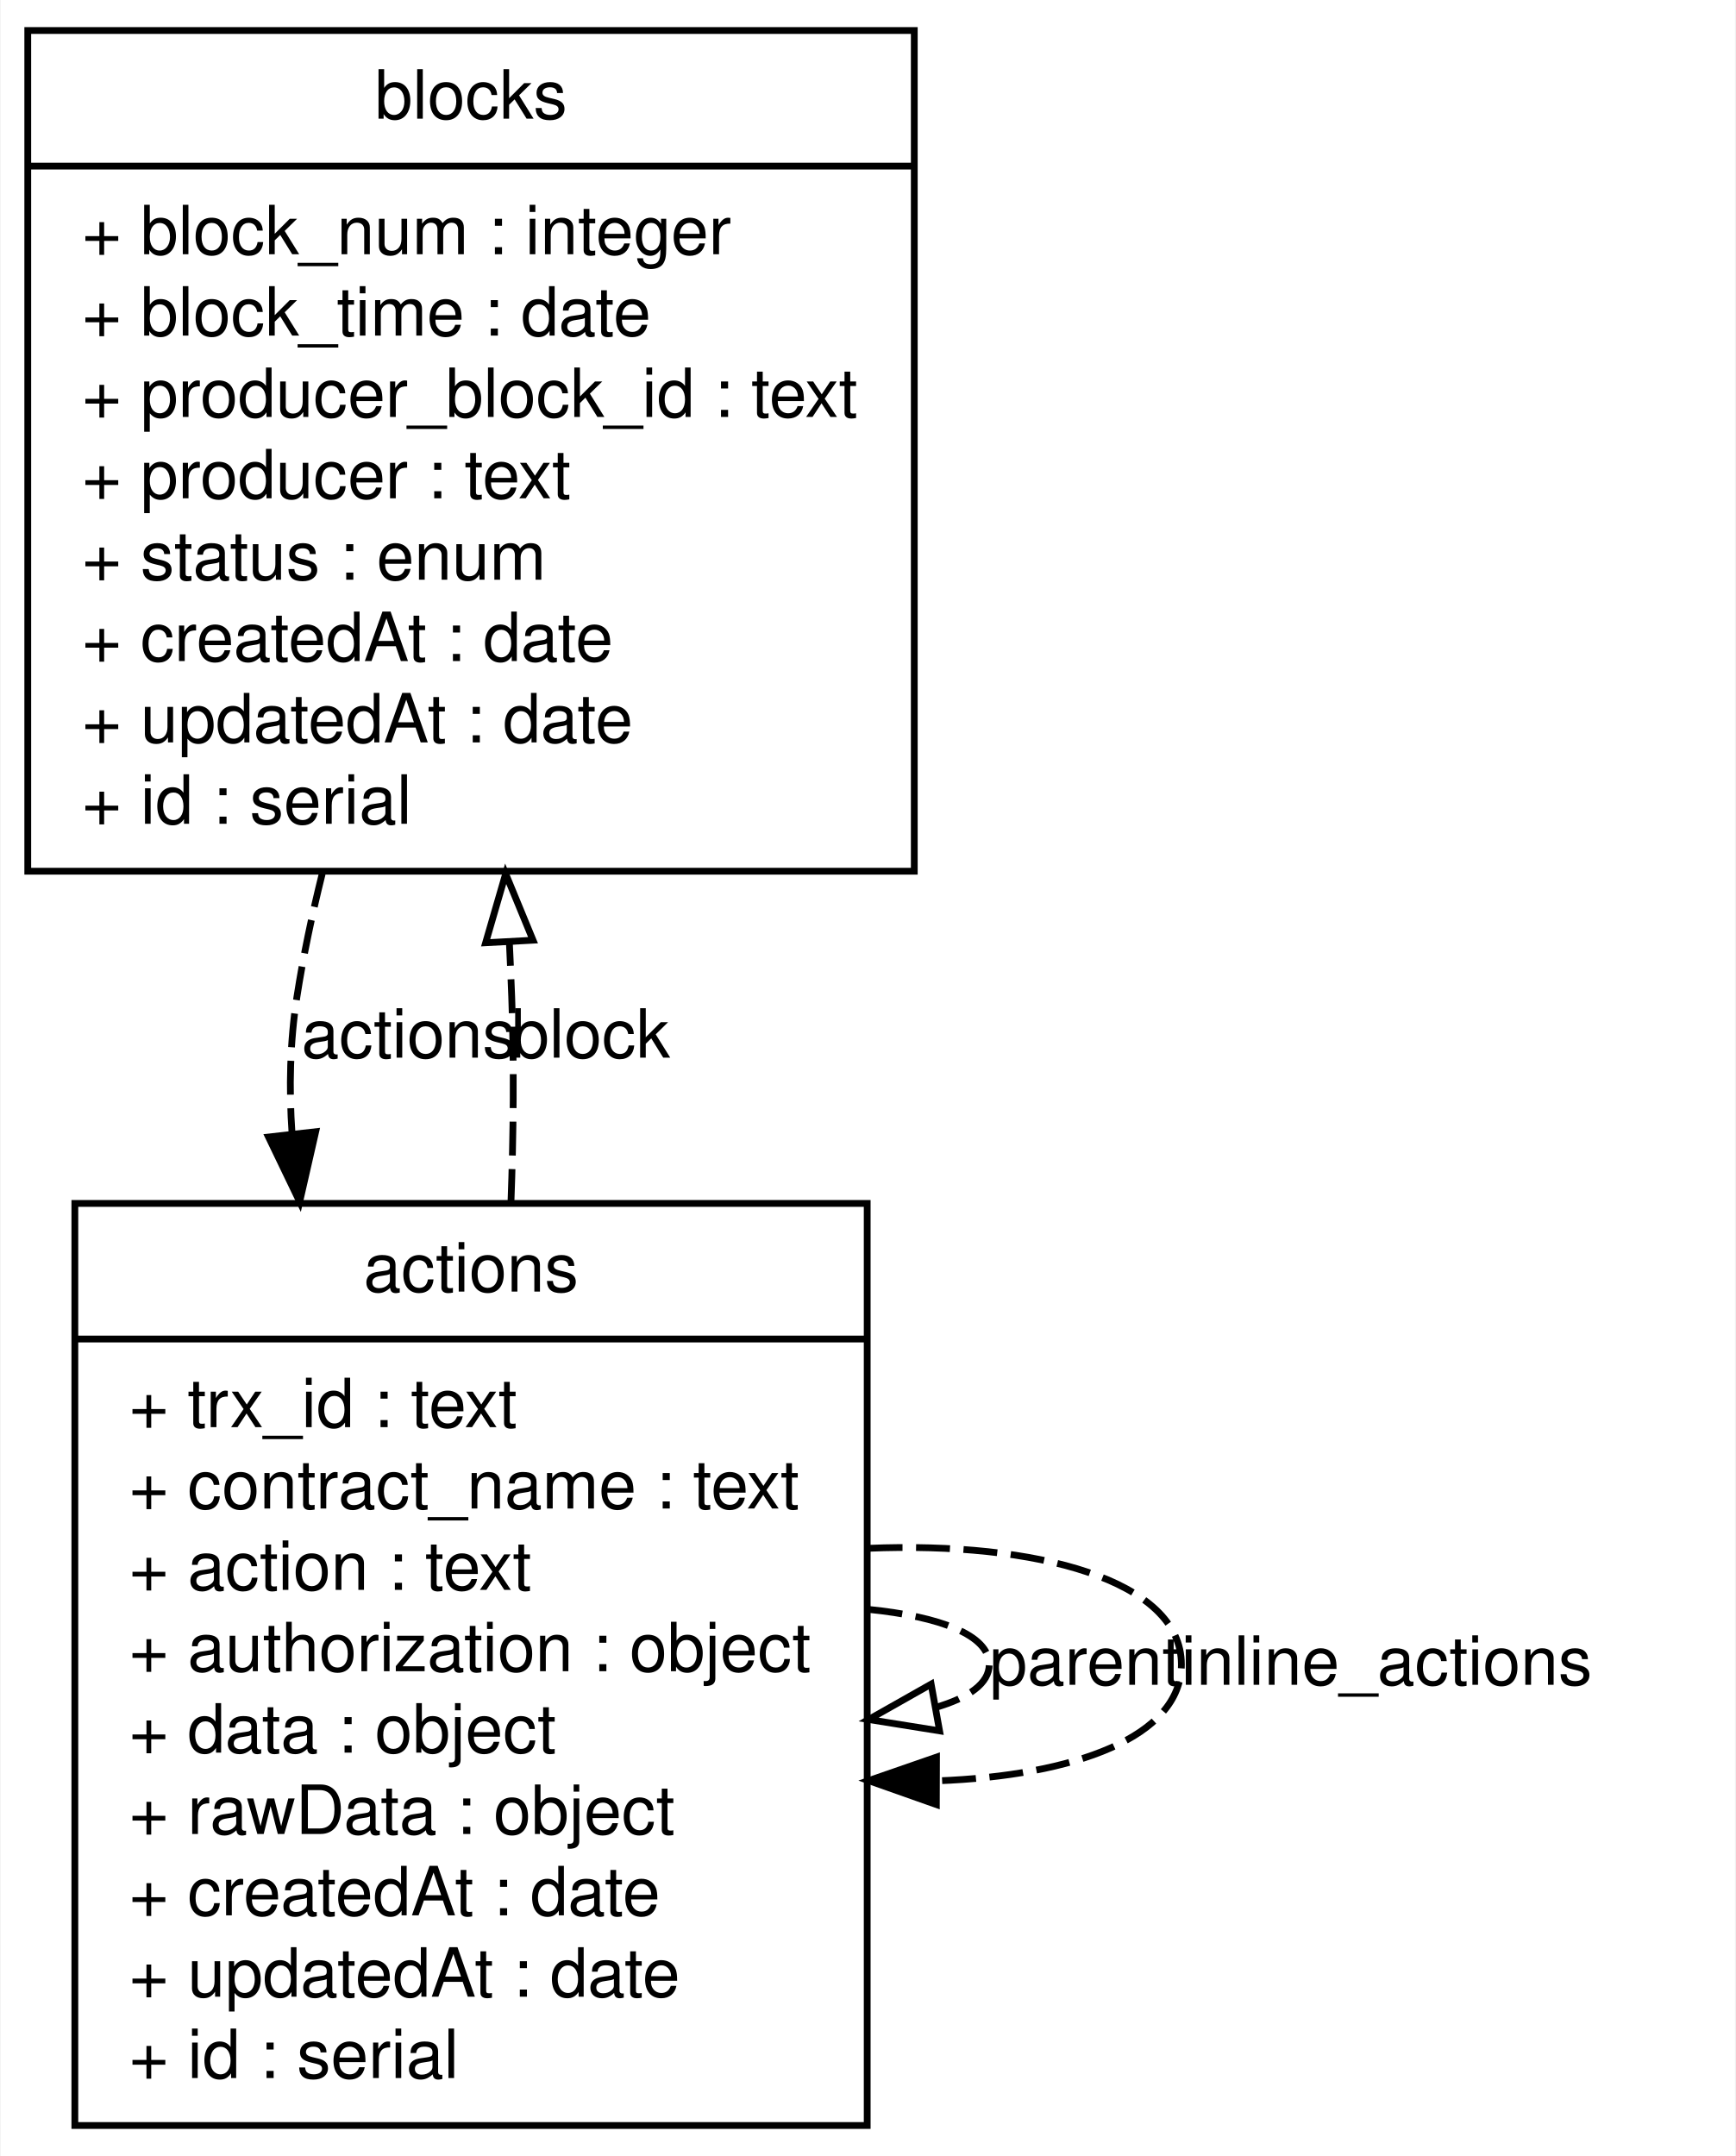
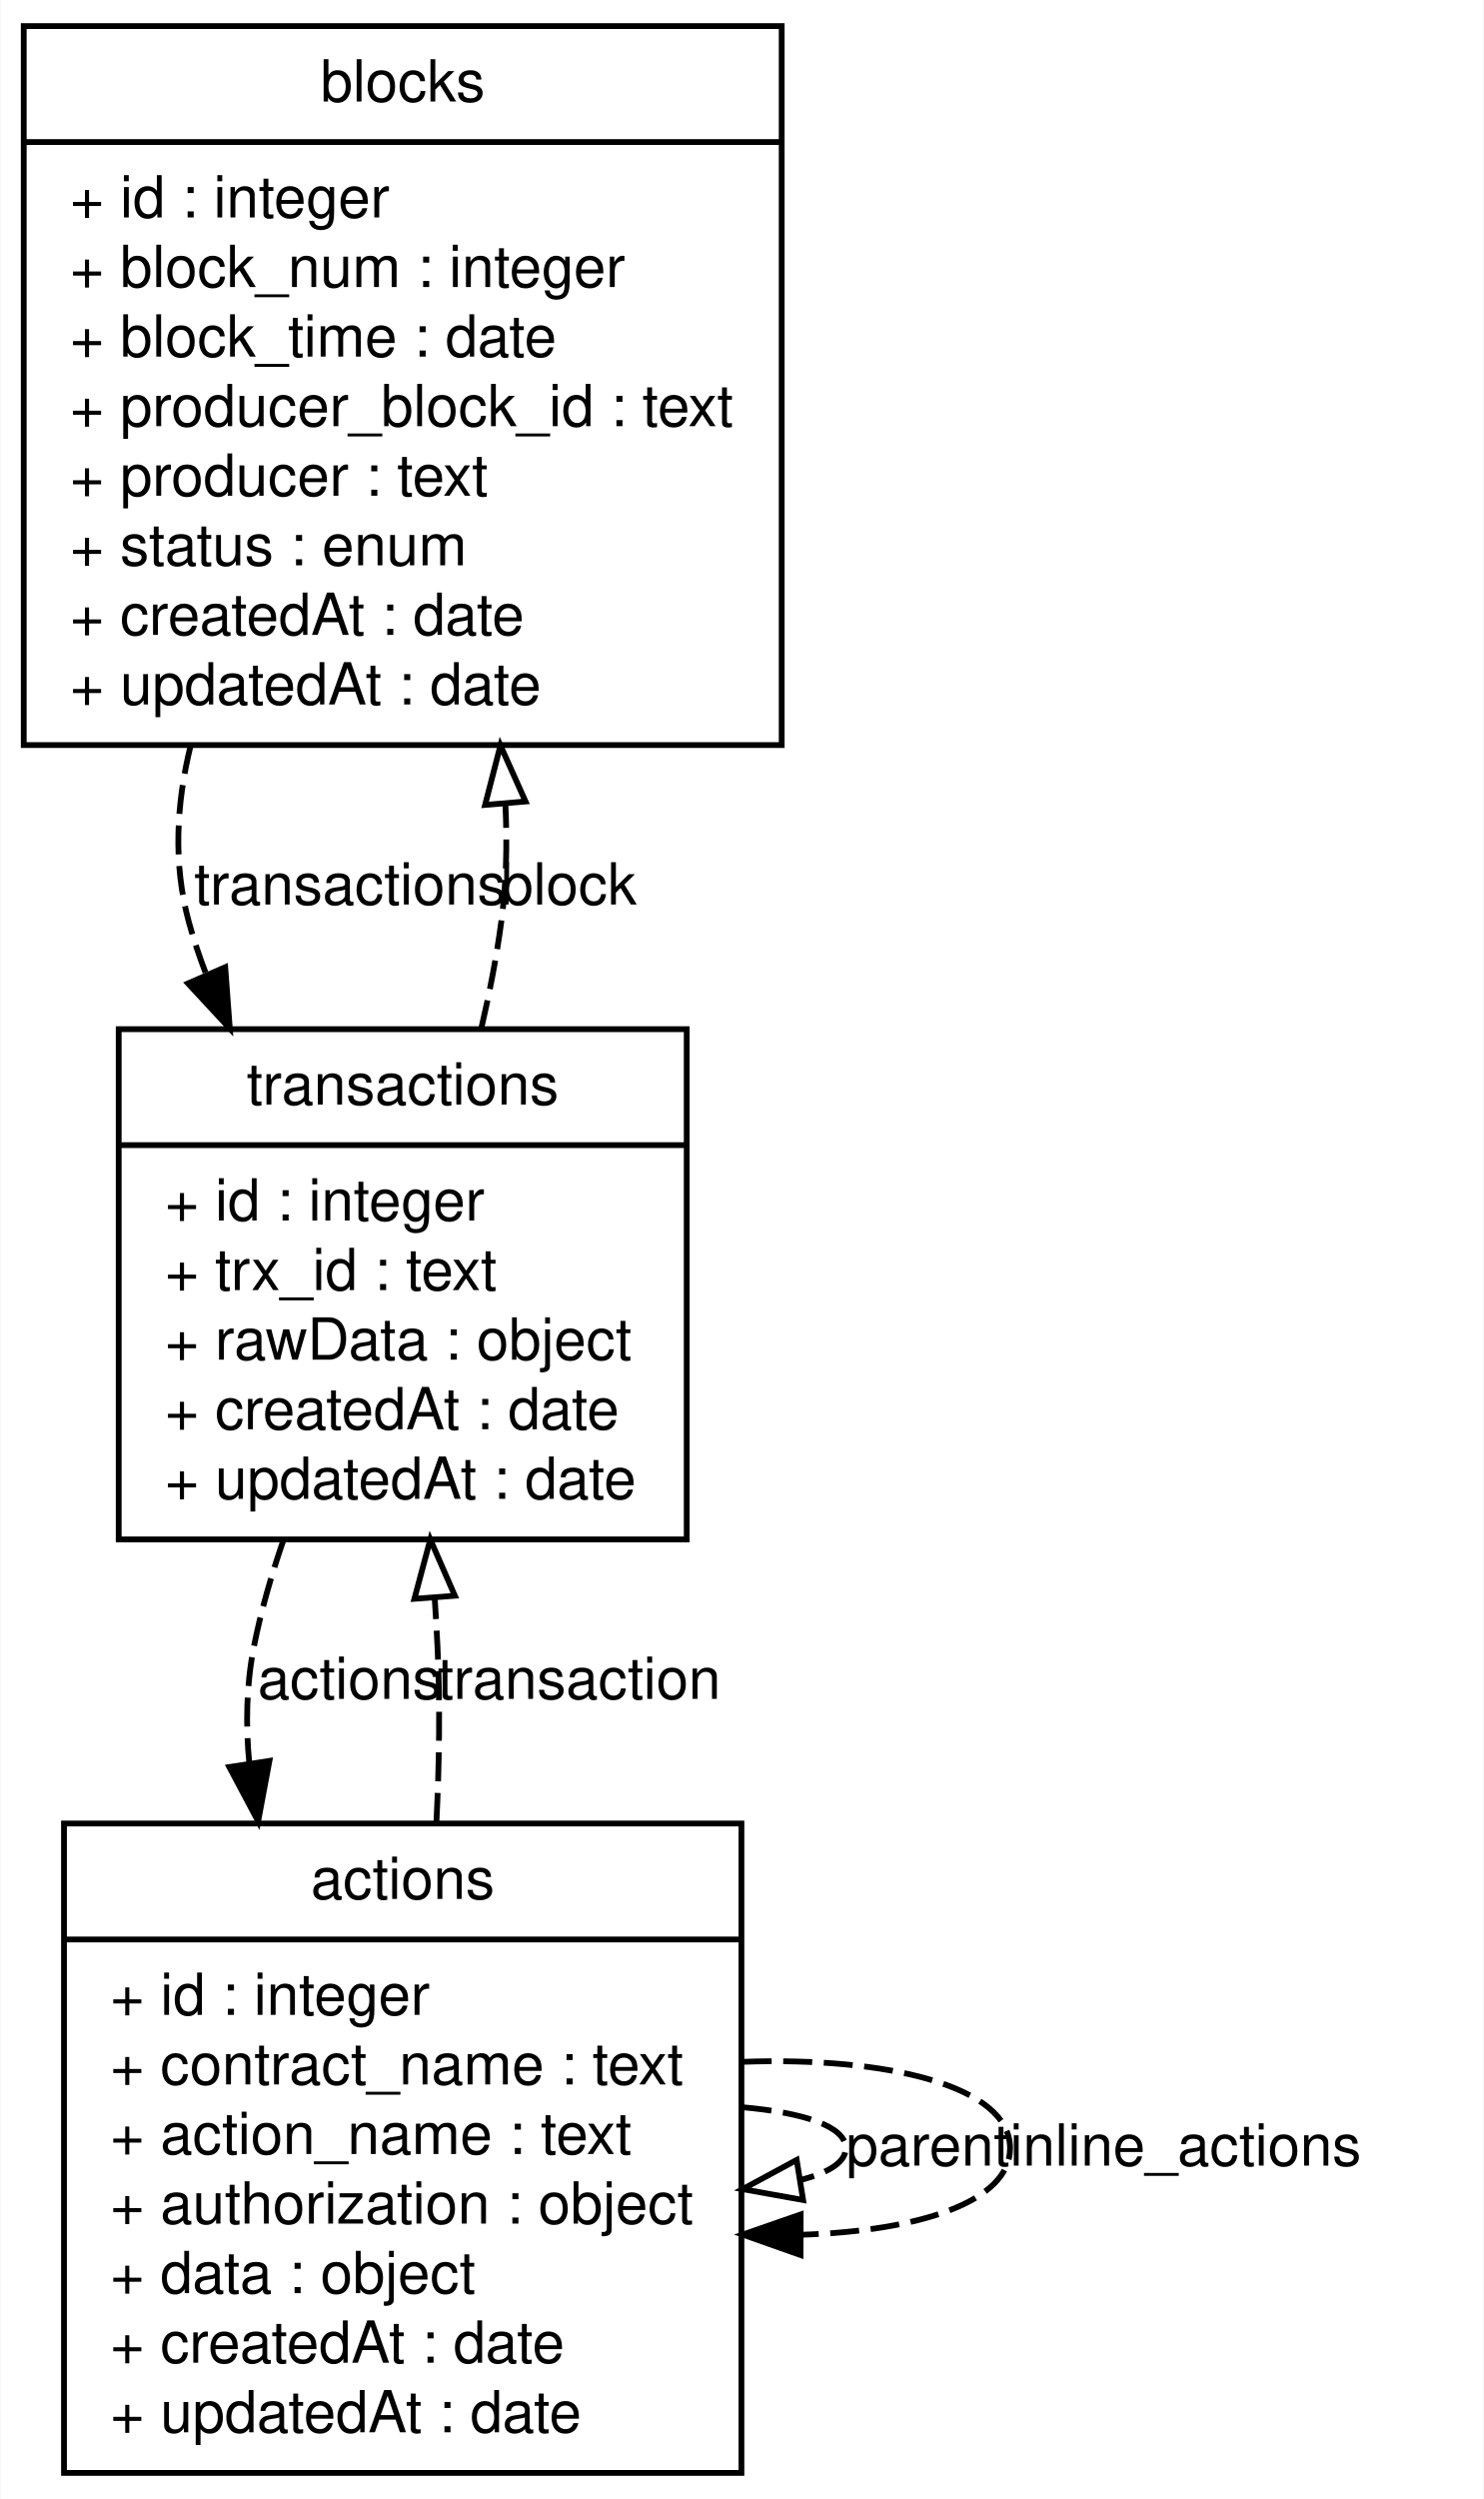
- <svg xmlns="http://www.w3.org/2000/svg" xmlns:xlink="http://www.w3.org/1999/xlink" width="256pt" height="318pt" viewBox="0.00 0.00 255.81 318.00">
-   <g id="graph0" class="graph" transform="scale(1 1) rotate(0) translate(4 314)">
-     <polygon fill="#ffffff" stroke="transparent" points="-4,4 -4,-314 251.813,-314 251.813,4 -4,4" />
+ <svg xmlns="http://www.w3.org/2000/svg" xmlns:xlink="http://www.w3.org/1999/xlink" width="256pt" height="431pt" viewBox="0.00 0.00 255.81 431.00">
+   <g id="graph0" class="graph" transform="scale(1 1) rotate(0) translate(4 427)">
+     <polygon fill="#ffffff" stroke="transparent" points="-4,4 -4,-427 251.813,-427 251.813,4 -4,4" />
    <g id="node1" class="node">
      <g id="a_node1">
        <a xlink:title="blocks">
-           <polygon fill="#ffffff" stroke="#000000" points="0,-185.5 0,-309.5 130.758,-309.5 130.758,-185.5 0,-185.5" />
-           <text text-anchor="middle" x="65.379" y="-296.5" font-family="Helvetica,sans-Serif" font-size="10.00" fill="#000000">blocks</text>
-           <polyline fill="none" stroke="#000000" points="0,-289.5 130.758,-289.5 " />
-           <text text-anchor="start" x="8" y="-276.5" font-family="Helvetica,sans-Serif" font-size="10.00" fill="#000000">+ block_num : integer</text>
-           <text text-anchor="start" x="8" y="-264.5" font-family="Helvetica,sans-Serif" font-size="10.00" fill="#000000">+ block_time : date</text>
-           <text text-anchor="start" x="8" y="-252.5" font-family="Helvetica,sans-Serif" font-size="10.00" fill="#000000">+ producer_block_id : text</text>
-           <text text-anchor="start" x="8" y="-240.5" font-family="Helvetica,sans-Serif" font-size="10.00" fill="#000000">+ producer : text</text>
-           <text text-anchor="start" x="8" y="-228.5" font-family="Helvetica,sans-Serif" font-size="10.00" fill="#000000">+ status : enum</text>
-           <text text-anchor="start" x="8" y="-216.5" font-family="Helvetica,sans-Serif" font-size="10.00" fill="#000000">+ createdAt : date</text>
-           <text text-anchor="start" x="8" y="-204.5" font-family="Helvetica,sans-Serif" font-size="10.00" fill="#000000">+ updatedAt : date</text>
-           <text text-anchor="start" x="8" y="-192.5" font-family="Helvetica,sans-Serif" font-size="10.00" fill="#000000">+ id : serial</text>
+           <polygon fill="#ffffff" stroke="#000000" points="0,-298.5 0,-422.5 130.758,-422.5 130.758,-298.5 0,-298.5" />
+           <text text-anchor="middle" x="65.379" y="-409.5" font-family="Helvetica,sans-Serif" font-size="10.00" fill="#000000">blocks</text>
+           <polyline fill="none" stroke="#000000" points="0,-402.5 130.758,-402.5 " />
+           <text text-anchor="start" x="8" y="-389.5" font-family="Helvetica,sans-Serif" font-size="10.00" fill="#000000">+ id : integer</text>
+           <text text-anchor="start" x="8" y="-377.5" font-family="Helvetica,sans-Serif" font-size="10.00" fill="#000000">+ block_num : integer</text>
+           <text text-anchor="start" x="8" y="-365.5" font-family="Helvetica,sans-Serif" font-size="10.00" fill="#000000">+ block_time : date</text>
+           <text text-anchor="start" x="8" y="-353.5" font-family="Helvetica,sans-Serif" font-size="10.00" fill="#000000">+ producer_block_id : text</text>
+           <text text-anchor="start" x="8" y="-341.5" font-family="Helvetica,sans-Serif" font-size="10.00" fill="#000000">+ producer : text</text>
+           <text text-anchor="start" x="8" y="-329.5" font-family="Helvetica,sans-Serif" font-size="10.00" fill="#000000">+ status : enum</text>
+           <text text-anchor="start" x="8" y="-317.5" font-family="Helvetica,sans-Serif" font-size="10.00" fill="#000000">+ createdAt : date</text>
+           <text text-anchor="start" x="8" y="-305.5" font-family="Helvetica,sans-Serif" font-size="10.00" fill="#000000">+ updatedAt : date</text>
        </a>
      </g>
    </g>
    <g id="node2" class="node">
      <g id="a_node2">
-         <a xlink:title="actions">
-           <polygon fill="#ffffff" stroke="#000000" points="6.945,-.5 6.945,-136.5 123.813,-136.5 123.813,-.5 6.945,-.5" />
-           <text text-anchor="middle" x="65.379" y="-123.5" font-family="Helvetica,sans-Serif" font-size="10.00" fill="#000000">actions</text>
-           <polyline fill="none" stroke="#000000" points="6.945,-116.5 123.813,-116.5 " />
-           <text text-anchor="start" x="14.945" y="-103.5" font-family="Helvetica,sans-Serif" font-size="10.00" fill="#000000">+ trx_id : text</text>
-           <text text-anchor="start" x="14.945" y="-91.5" font-family="Helvetica,sans-Serif" font-size="10.00" fill="#000000">+ contract_name : text</text>
-           <text text-anchor="start" x="14.945" y="-79.5" font-family="Helvetica,sans-Serif" font-size="10.00" fill="#000000">+ action : text</text>
-           <text text-anchor="start" x="14.945" y="-67.5" font-family="Helvetica,sans-Serif" font-size="10.00" fill="#000000">+ authorization : object</text>
-           <text text-anchor="start" x="14.945" y="-55.5" font-family="Helvetica,sans-Serif" font-size="10.00" fill="#000000">+ data : object</text>
-           <text text-anchor="start" x="14.945" y="-43.5" font-family="Helvetica,sans-Serif" font-size="10.00" fill="#000000">+ rawData : object</text>
-           <text text-anchor="start" x="14.945" y="-31.5" font-family="Helvetica,sans-Serif" font-size="10.00" fill="#000000">+ createdAt : date</text>
-           <text text-anchor="start" x="14.945" y="-19.5" font-family="Helvetica,sans-Serif" font-size="10.00" fill="#000000">+ updatedAt : date</text>
-           <text text-anchor="start" x="14.945" y="-7.5" font-family="Helvetica,sans-Serif" font-size="10.00" fill="#000000">+ id : serial</text>
+         <a xlink:title="transactions">
+           <polygon fill="#ffffff" stroke="#000000" points="16.383,-161.5 16.383,-249.5 114.375,-249.5 114.375,-161.5 16.383,-161.5" />
+           <text text-anchor="middle" x="65.379" y="-236.5" font-family="Helvetica,sans-Serif" font-size="10.00" fill="#000000">transactions</text>
+           <polyline fill="none" stroke="#000000" points="16.383,-229.5 114.375,-229.5 " />
+           <text text-anchor="start" x="24.383" y="-216.5" font-family="Helvetica,sans-Serif" font-size="10.00" fill="#000000">+ id : integer</text>
+           <text text-anchor="start" x="24.383" y="-204.5" font-family="Helvetica,sans-Serif" font-size="10.00" fill="#000000">+ trx_id : text</text>
+           <text text-anchor="start" x="24.383" y="-192.5" font-family="Helvetica,sans-Serif" font-size="10.00" fill="#000000">+ rawData : object</text>
+           <text text-anchor="start" x="24.383" y="-180.5" font-family="Helvetica,sans-Serif" font-size="10.00" fill="#000000">+ createdAt : date</text>
+           <text text-anchor="start" x="24.383" y="-168.5" font-family="Helvetica,sans-Serif" font-size="10.00" fill="#000000">+ updatedAt : date</text>
        </a>
      </g>
    </g>
    <g id="edge1" class="edge">
-       <path fill="none" stroke="#000000" stroke-dasharray="5,2" d="M43.426,-185.108C41.916,-179.047 40.629,-172.943 39.704,-167 38.672,-160.371 38.511,-153.543 38.985,-146.719" />
-       <polygon fill="#000000" stroke="#000000" points="42.467,-147.078 40.107,-136.749 35.511,-146.295 42.467,-147.078" />
-       <text text-anchor="middle" x="56.217" y="-158" font-family="Helvetica,sans-Serif" font-size="10.00" fill="#000000">actions</text>
+       <path fill="none" stroke="#000000" stroke-dasharray="5,2" d="M28.802,-298.46C26.319,-288.405 25.744,-278.007 28.478,-268 29.298,-264.997 30.304,-261.992 31.451,-259.013" />
+       <polygon fill="#000000" stroke="#000000" points="34.758,-260.187 35.546,-249.621 28.341,-257.389 34.758,-260.187" />
+       <text text-anchor="middle" x="56.33" y="-271" font-family="Helvetica,sans-Serif" font-size="10.00" fill="#000000">transactions</text>
+     </g>
+     <g id="edge2" class="edge">
+       <path fill="none" stroke="#000000" stroke-dasharray="5,2" d="M78.927,-249.588C80.354,-255.721 81.575,-261.981 82.379,-268 83.265,-274.633 83.432,-281.513 83.086,-288.391" />
+       <polygon fill="none" stroke="#000000" points="79.592,-288.178 82.239,-298.437 86.567,-288.767 79.592,-288.178" />
+       <text text-anchor="middle" x="94.047" y="-271" font-family="Helvetica,sans-Serif" font-size="10.00" fill="#000000">block</text>
+     </g>
+     <g id="node3" class="node">
+       <g id="a_node3">
+         <a xlink:title="actions">
+           <polygon fill="#ffffff" stroke="#000000" points="6.945,-.5 6.945,-112.5 123.813,-112.5 123.813,-.5 6.945,-.5" />
+           <text text-anchor="middle" x="65.379" y="-99.5" font-family="Helvetica,sans-Serif" font-size="10.00" fill="#000000">actions</text>
+           <polyline fill="none" stroke="#000000" points="6.945,-92.5 123.813,-92.5 " />
+           <text text-anchor="start" x="14.945" y="-79.5" font-family="Helvetica,sans-Serif" font-size="10.00" fill="#000000">+ id : integer</text>
+           <text text-anchor="start" x="14.945" y="-67.5" font-family="Helvetica,sans-Serif" font-size="10.00" fill="#000000">+ contract_name : text</text>
+           <text text-anchor="start" x="14.945" y="-55.5" font-family="Helvetica,sans-Serif" font-size="10.00" fill="#000000">+ action_name : text</text>
+           <text text-anchor="start" x="14.945" y="-43.5" font-family="Helvetica,sans-Serif" font-size="10.00" fill="#000000">+ authorization : object</text>
+           <text text-anchor="start" x="14.945" y="-31.5" font-family="Helvetica,sans-Serif" font-size="10.00" fill="#000000">+ data : object</text>
+           <text text-anchor="start" x="14.945" y="-19.5" font-family="Helvetica,sans-Serif" font-size="10.00" fill="#000000">+ createdAt : date</text>
+           <text text-anchor="start" x="14.945" y="-7.5" font-family="Helvetica,sans-Serif" font-size="10.00" fill="#000000">+ updatedAt : date</text>
+         </a>
+       </g>
+     </g>
+     <g id="edge3" class="edge">
+       <path fill="none" stroke="#000000" stroke-dasharray="5,2" d="M44.821,-161.434C42.714,-155.352 40.908,-149.1 39.704,-143 38.4,-136.392 38.258,-129.563 38.925,-122.774" />
+       <polygon fill="#000000" stroke="#000000" points="42.385,-123.301 40.439,-112.886 35.465,-122.241 42.385,-123.301" />
+       <text text-anchor="middle" x="56.217" y="-134" font-family="Helvetica,sans-Serif" font-size="10.00" fill="#000000">actions</text>
+     </g>
+     <g id="edge6" class="edge">
+       <path fill="none" stroke="#000000" stroke-dasharray="5,2" d="M71.197,-112.781C71.691,-122.84 71.847,-133.226 71.379,-143 71.249,-145.714 71.088,-148.491 70.902,-151.294" />
+       <polygon fill="none" stroke="#000000" points="67.395,-151.256 70.137,-161.49 74.375,-151.78 67.395,-151.256" />
+       <text text-anchor="middle" x="95.829" y="-134" font-family="Helvetica,sans-Serif" font-size="10.00" fill="#000000">transaction</text>
    </g>
    <g id="edge4" class="edge">
-       <path fill="none" stroke="#000000" stroke-dasharray="5,2" d="M71.268,-136.568C71.644,-146.764 71.745,-157.156 71.379,-167 71.28,-169.665 71.162,-172.379 71.029,-175.12" />
-       <polygon fill="none" stroke="#000000" points="67.534,-174.946 70.489,-185.12 74.524,-175.324 67.534,-174.946" />
-       <text text-anchor="middle" x="83.047" y="-158" font-family="Helvetica,sans-Serif" font-size="10.00" fill="#000000">block</text>
+       <path fill="none" stroke="#000000" stroke-dasharray="5,2" d="M124.024,-63.56C134.497,-62.642 141.813,-60.289 141.813,-56.5 141.813,-54.132 138.955,-52.325 134.255,-51.078" />
+       <polygon fill="none" stroke="#000000" points="134.451,-47.565 124.024,-49.44 133.345,-54.477 134.451,-47.565" />
+       <text text-anchor="middle" x="155.985" y="-53.5" font-family="Helvetica,sans-Serif" font-size="10.00" fill="#000000">parent</text>
    </g>
-     <g id="edge2" class="edge">
-       <path fill="none" stroke="#000000" stroke-dasharray="5,2" d="M124.024,-76.619C134.497,-75.564 141.813,-72.857 141.813,-68.5 141.813,-65.709 138.811,-63.595 133.899,-62.158" />
-       <polygon fill="none" stroke="#000000" points="134.486,-58.708 124.024,-60.381 133.245,-65.597 134.486,-58.708" />
-       <text text-anchor="middle" x="155.985" y="-65.5" font-family="Helvetica,sans-Serif" font-size="10.00" fill="#000000">parent</text>
-     </g>
-     <g id="edge3" class="edge">
-       <path fill="none" stroke="#000000" stroke-dasharray="5,2" d="M124.023,-85.634C148.702,-86.655 170.157,-80.943 170.157,-68.5 170.157,-57.806 154.312,-52.085 134.192,-51.335" />
-       <polygon fill="#000000" stroke="#000000" points="134.012,-47.835 124.023,-51.366 134.034,-54.835 134.012,-47.835" />
-       <text text-anchor="middle" x="200.441" y="-65.5" font-family="Helvetica,sans-Serif" font-size="10.00" fill="#000000">inline_actions</text>
+     <g id="edge5" class="edge">
+       <path fill="none" stroke="#000000" stroke-dasharray="5,2" d="M124.023,-71.399C148.702,-72.287 170.157,-67.32 170.157,-56.5 170.157,-47.201 154.312,-42.226 134.192,-41.574" />
+       <polygon fill="#000000" stroke="#000000" points="134.013,-38.074 124.023,-41.601 134.032,-45.074 134.013,-38.074" />
+       <text text-anchor="middle" x="200.441" y="-53.5" font-family="Helvetica,sans-Serif" font-size="10.00" fill="#000000">inline_actions</text>
    </g>
  </g>
</svg>
